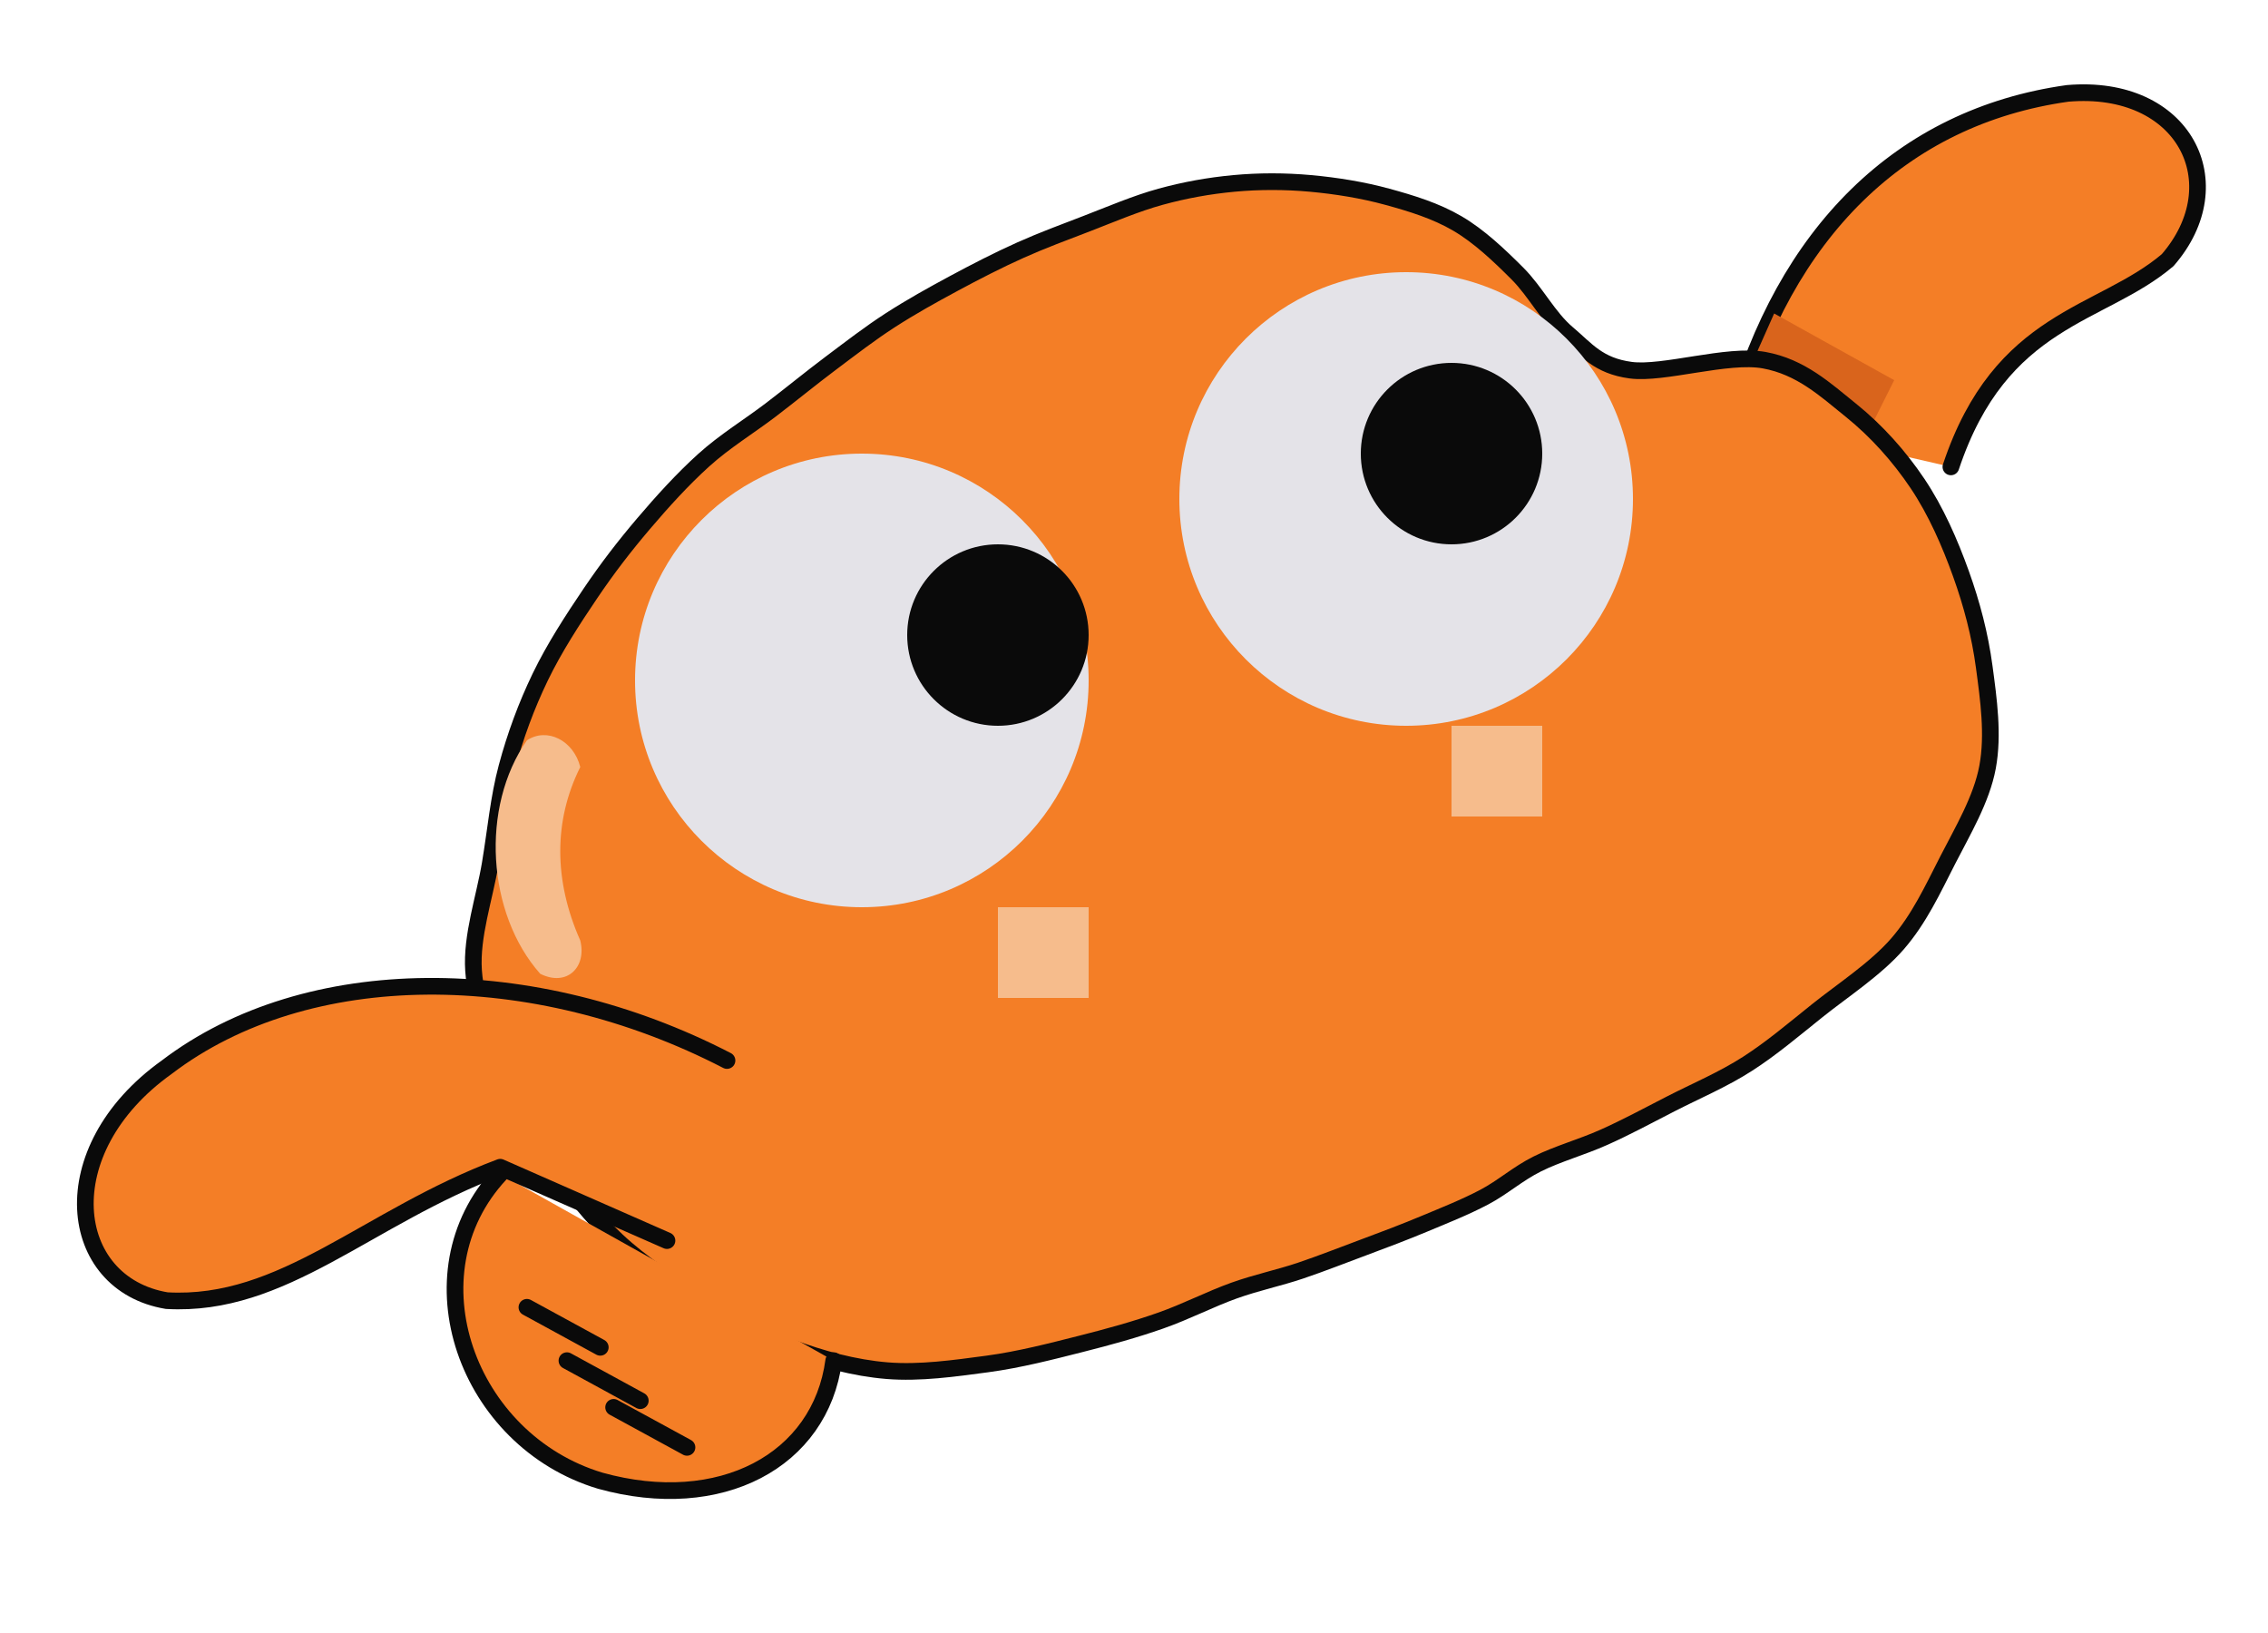
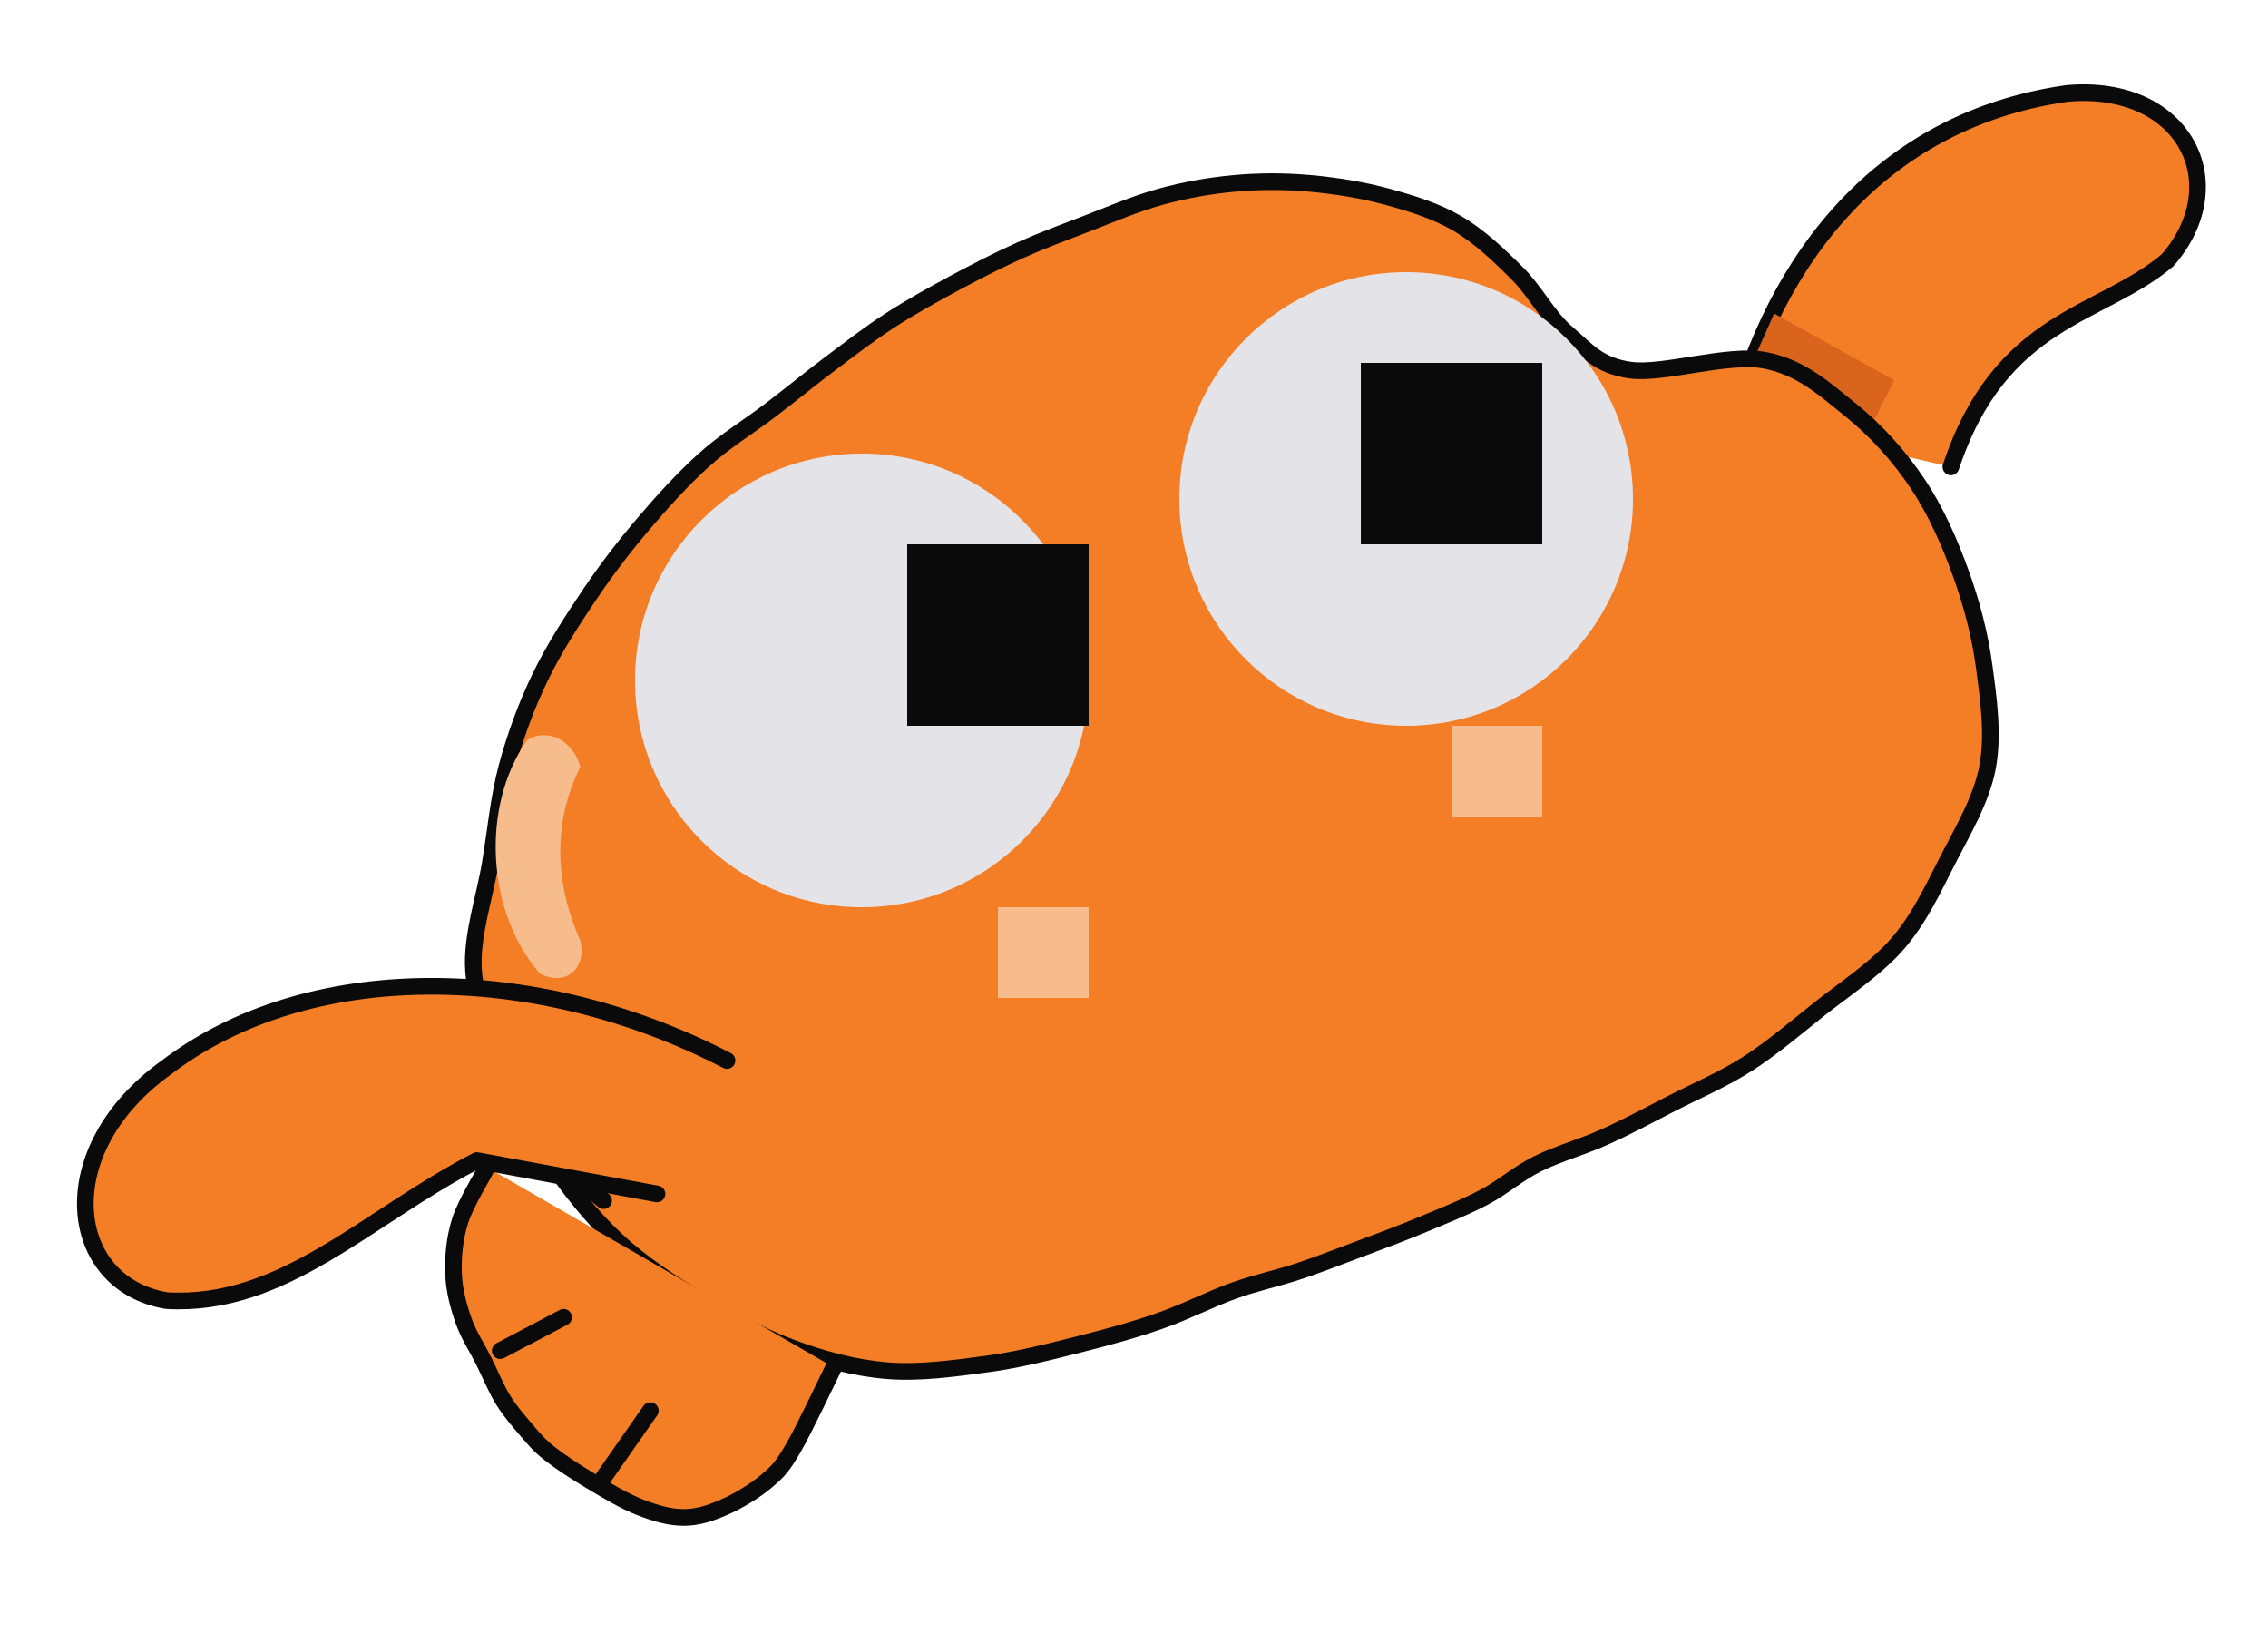
<svg xmlns="http://www.w3.org/2000/svg" viewBox="0 0 25 18" width="25" height="18">
  <g transform="scale(0.03676) translate(0 0)">
    <path d="M520 125C535 70 570 35 620 28c35-3 50 27 30 50-20 17-50 17-65 62" fill="#f47e26" stroke="#0a0a0a" stroke-width="5" stroke-linecap="round" stroke-linejoin="round" />
    <path d="M524 112l34 22 10-20-36-20z" fill="#d9641c" />
    <path d="M370 55C377.5 54.3 385.3 54.3 393 55C400.7 55.7 408.7 57.0 416 59C423.3 61.0 430.5 63.2 437 67C443.5 70.8 449.5 76.5 455 82C460.5 87.5 464.3 95.2 470 100C475.7 104.8 479.2 109.7 489 111C498.8 112.3 518.0 106.0 529 108C540.0 110.0 547.3 116.8 555 123C562.7 129.2 569.5 136.8 575 145C580.5 153.2 584.7 162.8 588 172C591.3 181.2 593.7 190.3 595 200C596.3 209.7 597.8 220.3 596 230C594.2 239.7 588.5 249.2 584 258C579.5 266.8 575.5 275.5 569 283C562.5 290.5 552.5 297.0 545 303C537.5 309.0 531.3 314.3 524 319C516.7 323.7 508.2 327.3 501 331C493.8 334.7 487.7 338.0 481 341C474.3 344.0 467.0 346.0 461 349C455.0 352.0 450.7 356.0 445 359C439.3 362.0 433.0 364.5 427 367C421.0 369.5 415.2 371.7 409 374C402.8 376.3 396.5 378.8 390 381C383.5 383.2 377.0 384.5 370 387C363.0 389.5 355.7 393.3 348 396C340.3 398.7 332.7 400.8 324 403C315.3 405.2 305.7 407.7 296 409C286.3 410.3 275.8 411.8 266 411C256.2 410.2 246.3 407.5 237 404C227.7 400.5 218.7 395.3 210 390C201.3 384.7 192.5 379.0 185 372C177.5 365.0 170.7 356.5 165 348C159.3 339.5 154.8 330.5 151 321C147.2 311.5 142.7 301.3 142 291C141.3 280.7 145.3 269.2 147 259C148.7 248.8 149.5 239.3 152 230C154.5 220.7 157.8 211.7 162 203C166.2 194.3 171.8 185.7 177 178C182.2 170.3 187.3 163.7 193 157C198.7 150.3 204.7 143.7 211 138C217.3 132.3 224.7 127.8 231 123C237.3 118.2 243.0 113.5 249 109C255.0 104.5 260.8 100.0 267 96C273.2 92.0 279.5 88.5 286 85C292.5 81.5 299.3 78.0 306 75C312.7 72.0 319.0 69.7 326 67C333.0 64.3 340.7 61.0 348 59C355.3 57.0 362.5 55.7 370 55Z" fill="#f47e26" stroke="#0a0a0a" stroke-width="5" stroke-linecap="round" stroke-linejoin="round" />
    <path d="M158 222c-14 20-12 52 4 70 8 4 14-2 12-10-8-18-8-36 0-52-2-8-10-12-16-8z" fill="#f6bc8c" />
-     <path d="M150 352c-28 30-10 80 30 92 36 10 66-6 70-36" fill="#f47e26" stroke="#0a0a0a" stroke-width="5" stroke-linecap="round" stroke-linejoin="round" />
-     <path d="M158 392l22 12M170 408l22 12M184 422l22 12" fill="none" stroke="#0a0a0a" stroke-width="5" stroke-linecap="round" stroke-linejoin="round" />
-     <path d="M218 318C160 288 92 288 50 320c-35 25-30 65 0 70 35 2 60-25 100-40L200 372" fill="#f47e26" stroke="#0a0a0a" stroke-width="5" stroke-linecap="round" stroke-linejoin="round" />
+     <path d="M146 350C144.7 352.7 139.7 360.7 138 366C136.3 371.3 135.8 377.0 136 382C136.2 387.0 137.5 391.7 139 396C140.5 400.3 143.0 404.0 145 408C147.0 412.0 148.8 416.5 151 420C153.2 423.5 155.7 426.3 158 429C160.3 431.7 161.8 433.5 165 436C168.2 438.5 172.5 441.3 177 444C181.5 446.7 187.3 450.2 192 452C196.7 453.8 200.8 455.0 205 455C209.2 455.0 212.8 453.8 217 452C221.2 450.2 226.5 447.0 230 444C233.5 441.0 234.7 439.7 238 434C241.3 428.3 248.0 414.0 250 410" fill="#f47e26" stroke="#0a0a0a" stroke-width="5" stroke-linecap="round" stroke-linejoin="round" />
+     <path d="M150 405L169 395M181 443L195 423M175 355l6 5" fill="none" stroke="#0a0a0a" stroke-width="5" stroke-linecap="round" stroke-linejoin="round" />
+     <path d="M218 318C160 288 92 288 50 320c-35 25-30 65 0 70 35 2 60-25 93-42L197 358" fill="#f47e26" stroke="#0a0a0a" stroke-width="5" stroke-linecap="round" stroke-linejoin="round" />
  </g>
  <rect x="7" y="5" width="5" height="5" rx="2.5" fill="#e4e3e8" />
  <rect x="13" y="3" width="5" height="5" rx="2.5" fill="#e4e3e8" />
-   <rect x="10" y="6" width="2" height="2" rx="1" fill="#0a0a0a" />
-   <rect x="15" y="4" width="2" height="2" rx="1" fill="#0a0a0a" />
+   <rect x="10" y="6" width="2" height="2" rx="0" fill="#0a0a0a" />
+   <rect x="15" y="4" width="2" height="2" rx="0" fill="#0a0a0a" />
  <rect x="11" y="10" width="1" height="1" rx="0" fill="#f6bc8c" />
  <rect x="16" y="8" width="1" height="1" rx="0" fill="#f6bc8c" />
</svg>
